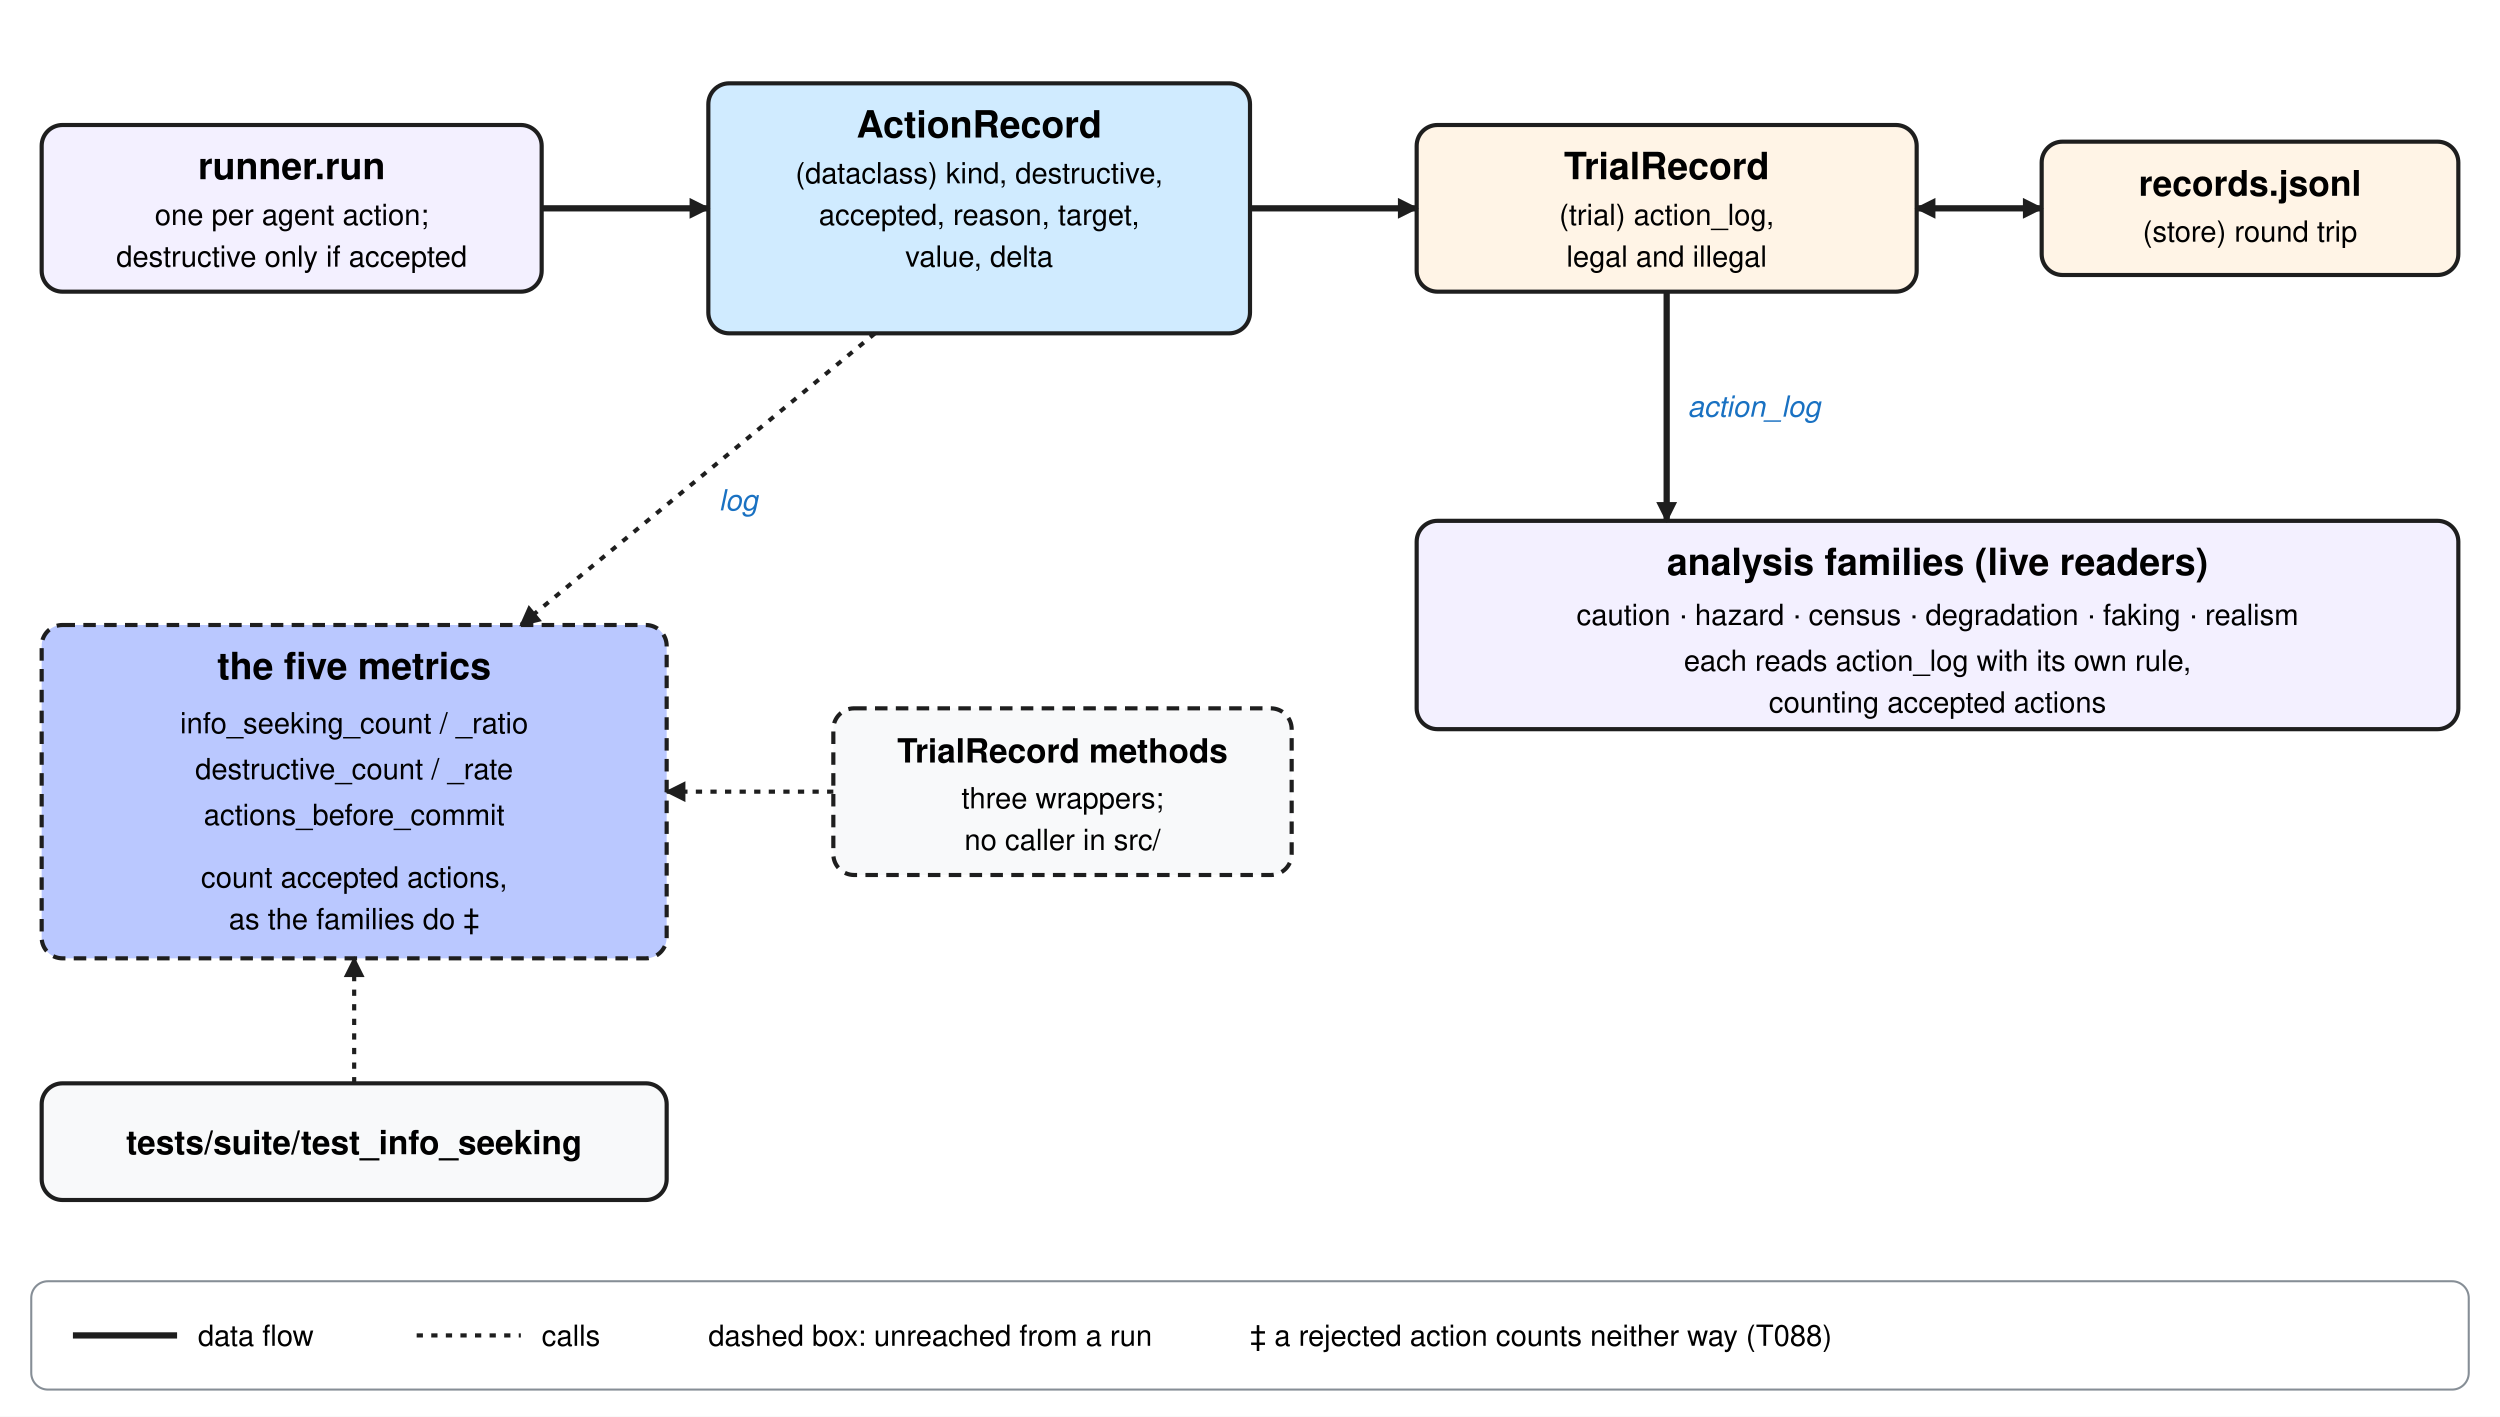
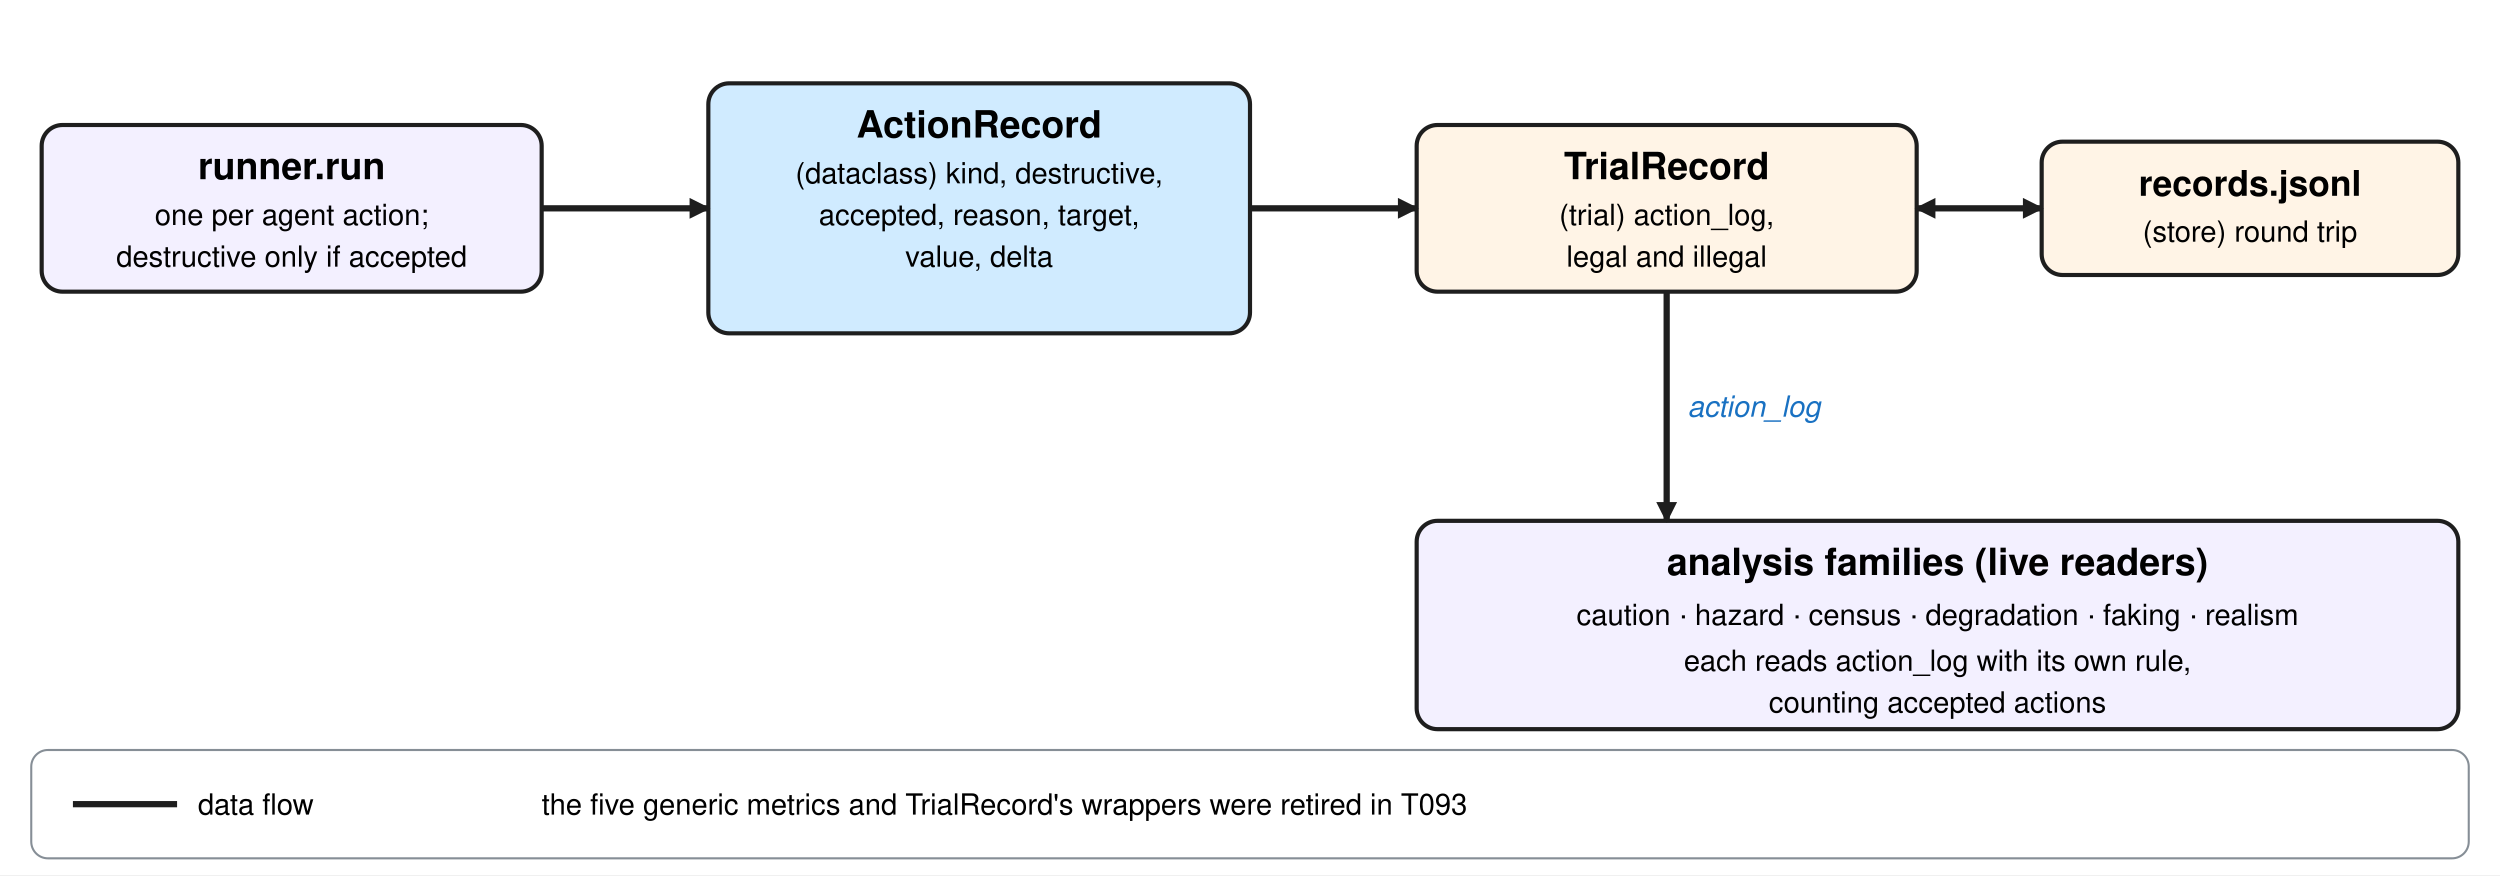
- <svg xmlns="http://www.w3.org/2000/svg" width="2400" height="1360" viewBox="0 0 1200 680" font-family="Helvetica, Arial, sans-serif">
+ <svg xmlns="http://www.w3.org/2000/svg" width="2400" height="840" viewBox="0 0 1200 420" font-family="Helvetica, Arial, sans-serif">
  <defs>
    <marker id="arrowhead" viewBox="0 0 10 10" refX="9" refY="5" markerUnits="userSpaceOnUse" markerWidth="10" markerHeight="10" orient="auto-start-reverse">
      <polygon id="arrowhead-shape" points="0,0 10,5 0,10" fill="#1e1e1e" />
    </marker>
  </defs>
-   <rect id="bg" x="0" y="0" width="1200" height="680" fill="#ffffff" />
+   <rect id="bg" x="0" y="0" width="1200" height="420" fill="#ffffff" />
  <g id="n-run">
    <rect id="n-run-box" x="20" y="60" width="240" height="80" rx="10" fill="#f3f0ff" stroke="#1e1e1e" stroke-width="2" />
    <text id="n-run-name" x="140" y="86" font-size="18" font-weight="600" text-anchor="middle">runner.run</text>
    <text id="n-run-kind" x="140" y="108" font-size="14" text-anchor="middle">one per agent action;</text>
    <text id="n-run-kind2" x="140" y="128" font-size="14" text-anchor="middle">destructive only if accepted</text>
  </g>
  <g id="n-ar">
    <rect id="n-ar-box" x="340" y="40" width="260" height="120" rx="10" fill="#d0ebff" stroke="#1e1e1e" stroke-width="2" />
    <text id="n-ar-name" x="470" y="66" font-size="18" font-weight="600" text-anchor="middle">ActionRecord</text>
    <text id="n-ar-k1" x="470" y="88" font-size="14" text-anchor="middle">(dataclass) kind, destructive,</text>
    <text id="n-ar-k2" x="470" y="108" font-size="14" text-anchor="middle">accepted, reason, target,</text>
    <text id="n-ar-k3" x="470" y="128" font-size="14" text-anchor="middle">value, delta</text>
  </g>
  <line id="e-run-ar" x1="260" y1="100" x2="340" y2="100" stroke="#1e1e1e" stroke-width="3" marker-end="url(#arrowhead)" />
  <g id="n-tr">
    <rect id="n-tr-box" x="680" y="60" width="240" height="80" rx="10" fill="#fff4e6" stroke="#1e1e1e" stroke-width="2" />
    <text id="n-tr-name" x="800" y="86" font-size="18" font-weight="600" text-anchor="middle">TrialRecord</text>
    <text id="n-tr-kind" x="800" y="108" font-size="14" text-anchor="middle">(trial) action_log,</text>
    <text id="n-tr-kind2" x="800" y="128" font-size="14" text-anchor="middle">legal and illegal</text>
  </g>
  <line id="e-ar-tr" x1="600" y1="100" x2="680" y2="100" stroke="#1e1e1e" stroke-width="3" marker-end="url(#arrowhead)" />
  <g id="n-store">
    <rect id="n-store-box" x="980" y="68" width="200" height="64" rx="10" fill="#fff4e6" stroke="#1e1e1e" stroke-width="2" />
    <text id="n-store-name" x="1080" y="94" font-size="17" font-weight="600" text-anchor="middle">records.jsonl</text>
    <text id="n-store-kind" x="1080" y="116" font-size="14" text-anchor="middle">(store) round trip</text>
  </g>
  <line id="e-tr-store" x1="920" y1="100" x2="980" y2="100" stroke="#1e1e1e" stroke-width="3" marker-start="url(#arrowhead)" marker-end="url(#arrowhead)" />
  <g id="n-fam">
    <rect id="n-fam-box" x="680" y="250" width="500" height="100" rx="10" fill="#f3f0ff" stroke="#1e1e1e" stroke-width="2" />
    <text id="n-fam-name" x="930" y="276" font-size="18" font-weight="600" text-anchor="middle">analysis families (live readers)</text>
    <text id="n-fam-k1" x="930" y="300" font-size="14" text-anchor="middle">caution · hazard · census · degradation · faking · realism</text>
    <text id="n-fam-k2" x="930" y="322" font-size="14" text-anchor="middle">each reads action_log with its own rule,</text>
    <text id="n-fam-k3" x="930" y="342" font-size="14" text-anchor="middle">counting accepted actions</text>
  </g>
  <line id="e-tr-fam" x1="800" y1="140" x2="800" y2="250" stroke="#1e1e1e" stroke-width="3" marker-end="url(#arrowhead)" />
  <text id="l-tr-fam" x="810" y="200" font-size="14" fill="#1971c2" font-style="italic">action_log</text>
-   <g id="n-metrics">
-     <rect id="n-metrics-box" x="20" y="300" width="300" height="160" rx="10" fill="#bac8ff" stroke="#1e1e1e" stroke-width="2" stroke-dasharray="6 4" />
-     <text id="n-metrics-name" x="170" y="326" font-size="18" font-weight="600" text-anchor="middle">the five metrics</text>
-     <text id="n-metrics-k1" x="170" y="352" font-size="14" text-anchor="middle">info_seeking_count / _ratio</text>
-     <text id="n-metrics-k2" x="170" y="374" font-size="14" text-anchor="middle">destructive_count / _rate</text>
-     <text id="n-metrics-k3" x="170" y="396" font-size="14" text-anchor="middle">actions_before_commit</text>
-     <text id="n-metrics-k4" x="170" y="426" font-size="14" text-anchor="middle">count accepted actions,</text>
-     <text id="n-metrics-k5" x="170" y="446" font-size="14" text-anchor="middle">as the families do ‡</text>
-   </g>
-   <line id="e-ar-metrics" x1="420" y1="160" x2="250" y2="300" stroke="#1e1e1e" stroke-width="2" stroke-dasharray="3 4" marker-end="url(#arrowhead)" />
-   <text id="l-ar-metrics" x="345" y="245" font-size="14" fill="#1971c2" font-style="italic">log</text>
-   <g id="n-meth">
-     <rect id="n-meth-box" x="400" y="340" width="220" height="80" rx="10" fill="#f8f9fa" stroke="#1e1e1e" stroke-width="2" stroke-dasharray="6 4" />
-     <text id="n-meth-name" x="510" y="366" font-size="16" font-weight="600" text-anchor="middle">TrialRecord methods</text>
-     <text id="n-meth-kind" x="510" y="388" font-size="14" text-anchor="middle">three wrappers;</text>
-     <text id="n-meth-kind2" x="510" y="408" font-size="14" text-anchor="middle">no caller in src/</text>
-   </g>
-   <line id="e-meth-metrics" x1="400" y1="380" x2="320" y2="380" stroke="#1e1e1e" stroke-width="2" stroke-dasharray="3 4" marker-end="url(#arrowhead)" />
-   <g id="n-tests">
-     <rect id="n-tests-box" x="20" y="520" width="300" height="56" rx="10" fill="#f8f9fa" stroke="#1e1e1e" stroke-width="2" />
-     <text id="n-tests-name" x="170" y="554" font-size="16" font-weight="600" text-anchor="middle">tests/suite/test_info_seeking</text>
-   </g>
-   <line id="e-tests-metrics" x1="170" y1="520" x2="170" y2="460" stroke="#1e1e1e" stroke-width="2" stroke-dasharray="3 4" marker-end="url(#arrowhead)" />
  <g id="legend">
-     <rect id="legend-box" x="15" y="615" width="1170" height="52" rx="8" fill="#ffffff" stroke="#868e96" stroke-width="1" />
-     <line id="legend-solid" x1="35" y1="641" x2="85" y2="641" stroke="#1e1e1e" stroke-width="3" />
-     <text id="legend-solid-text" x="95" y="646" font-size="14">data flow</text>
-     <line id="legend-dotted" x1="200" y1="641" x2="250" y2="641" stroke="#1e1e1e" stroke-width="2" stroke-dasharray="3 4" />
-     <text id="legend-dotted-text" x="260" y="646" font-size="14">calls</text>
-     <text id="legend-dashed" x="340" y="646" font-size="14">dashed box: unreached from a run</text>
-     <text id="legend-dagger" x="600" y="646" font-size="14">‡ a rejected action counts neither way (T088)</text>
+     <rect id="legend-box" x="15" y="360" width="1170" height="52" rx="8" fill="#ffffff" stroke="#868e96" stroke-width="1" />
+     <line id="legend-solid" x1="35" y1="386" x2="85" y2="386" stroke="#1e1e1e" stroke-width="3" />
+     <text id="legend-solid-text" x="95" y="391" font-size="14">data flow</text>
+     <text id="legend-note" x="260" y="391" font-size="14">the five generic metrics and TrialRecord's wrappers were retired in T093</text>
  </g>
</svg>
